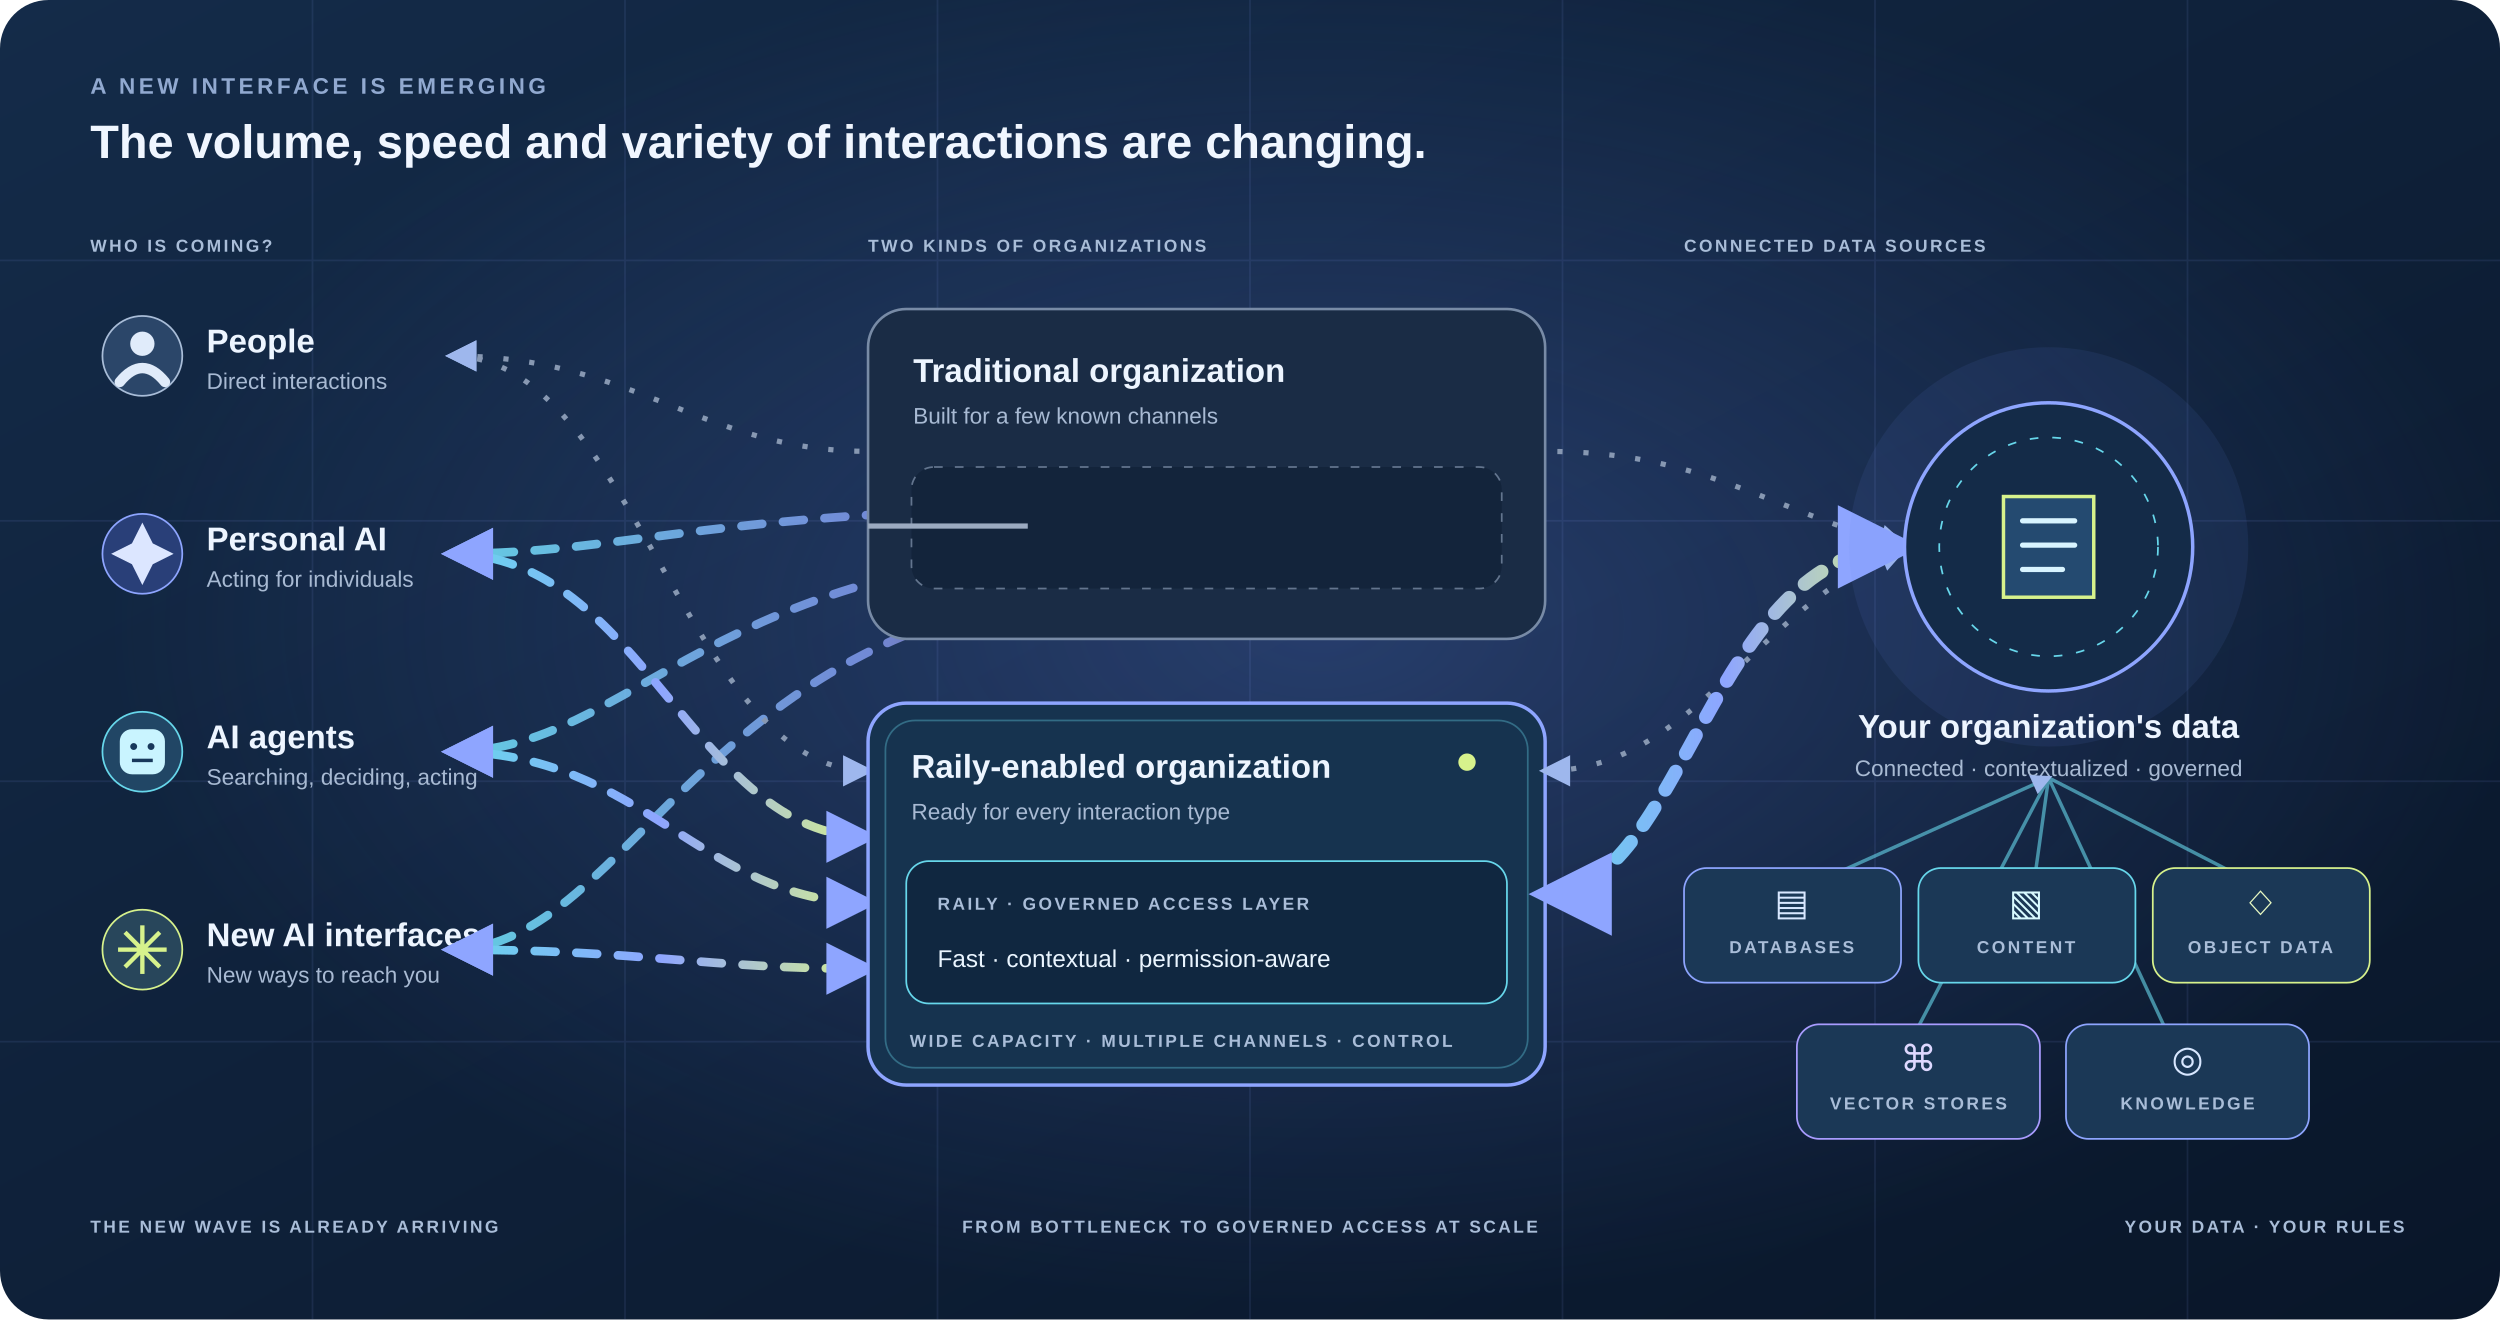
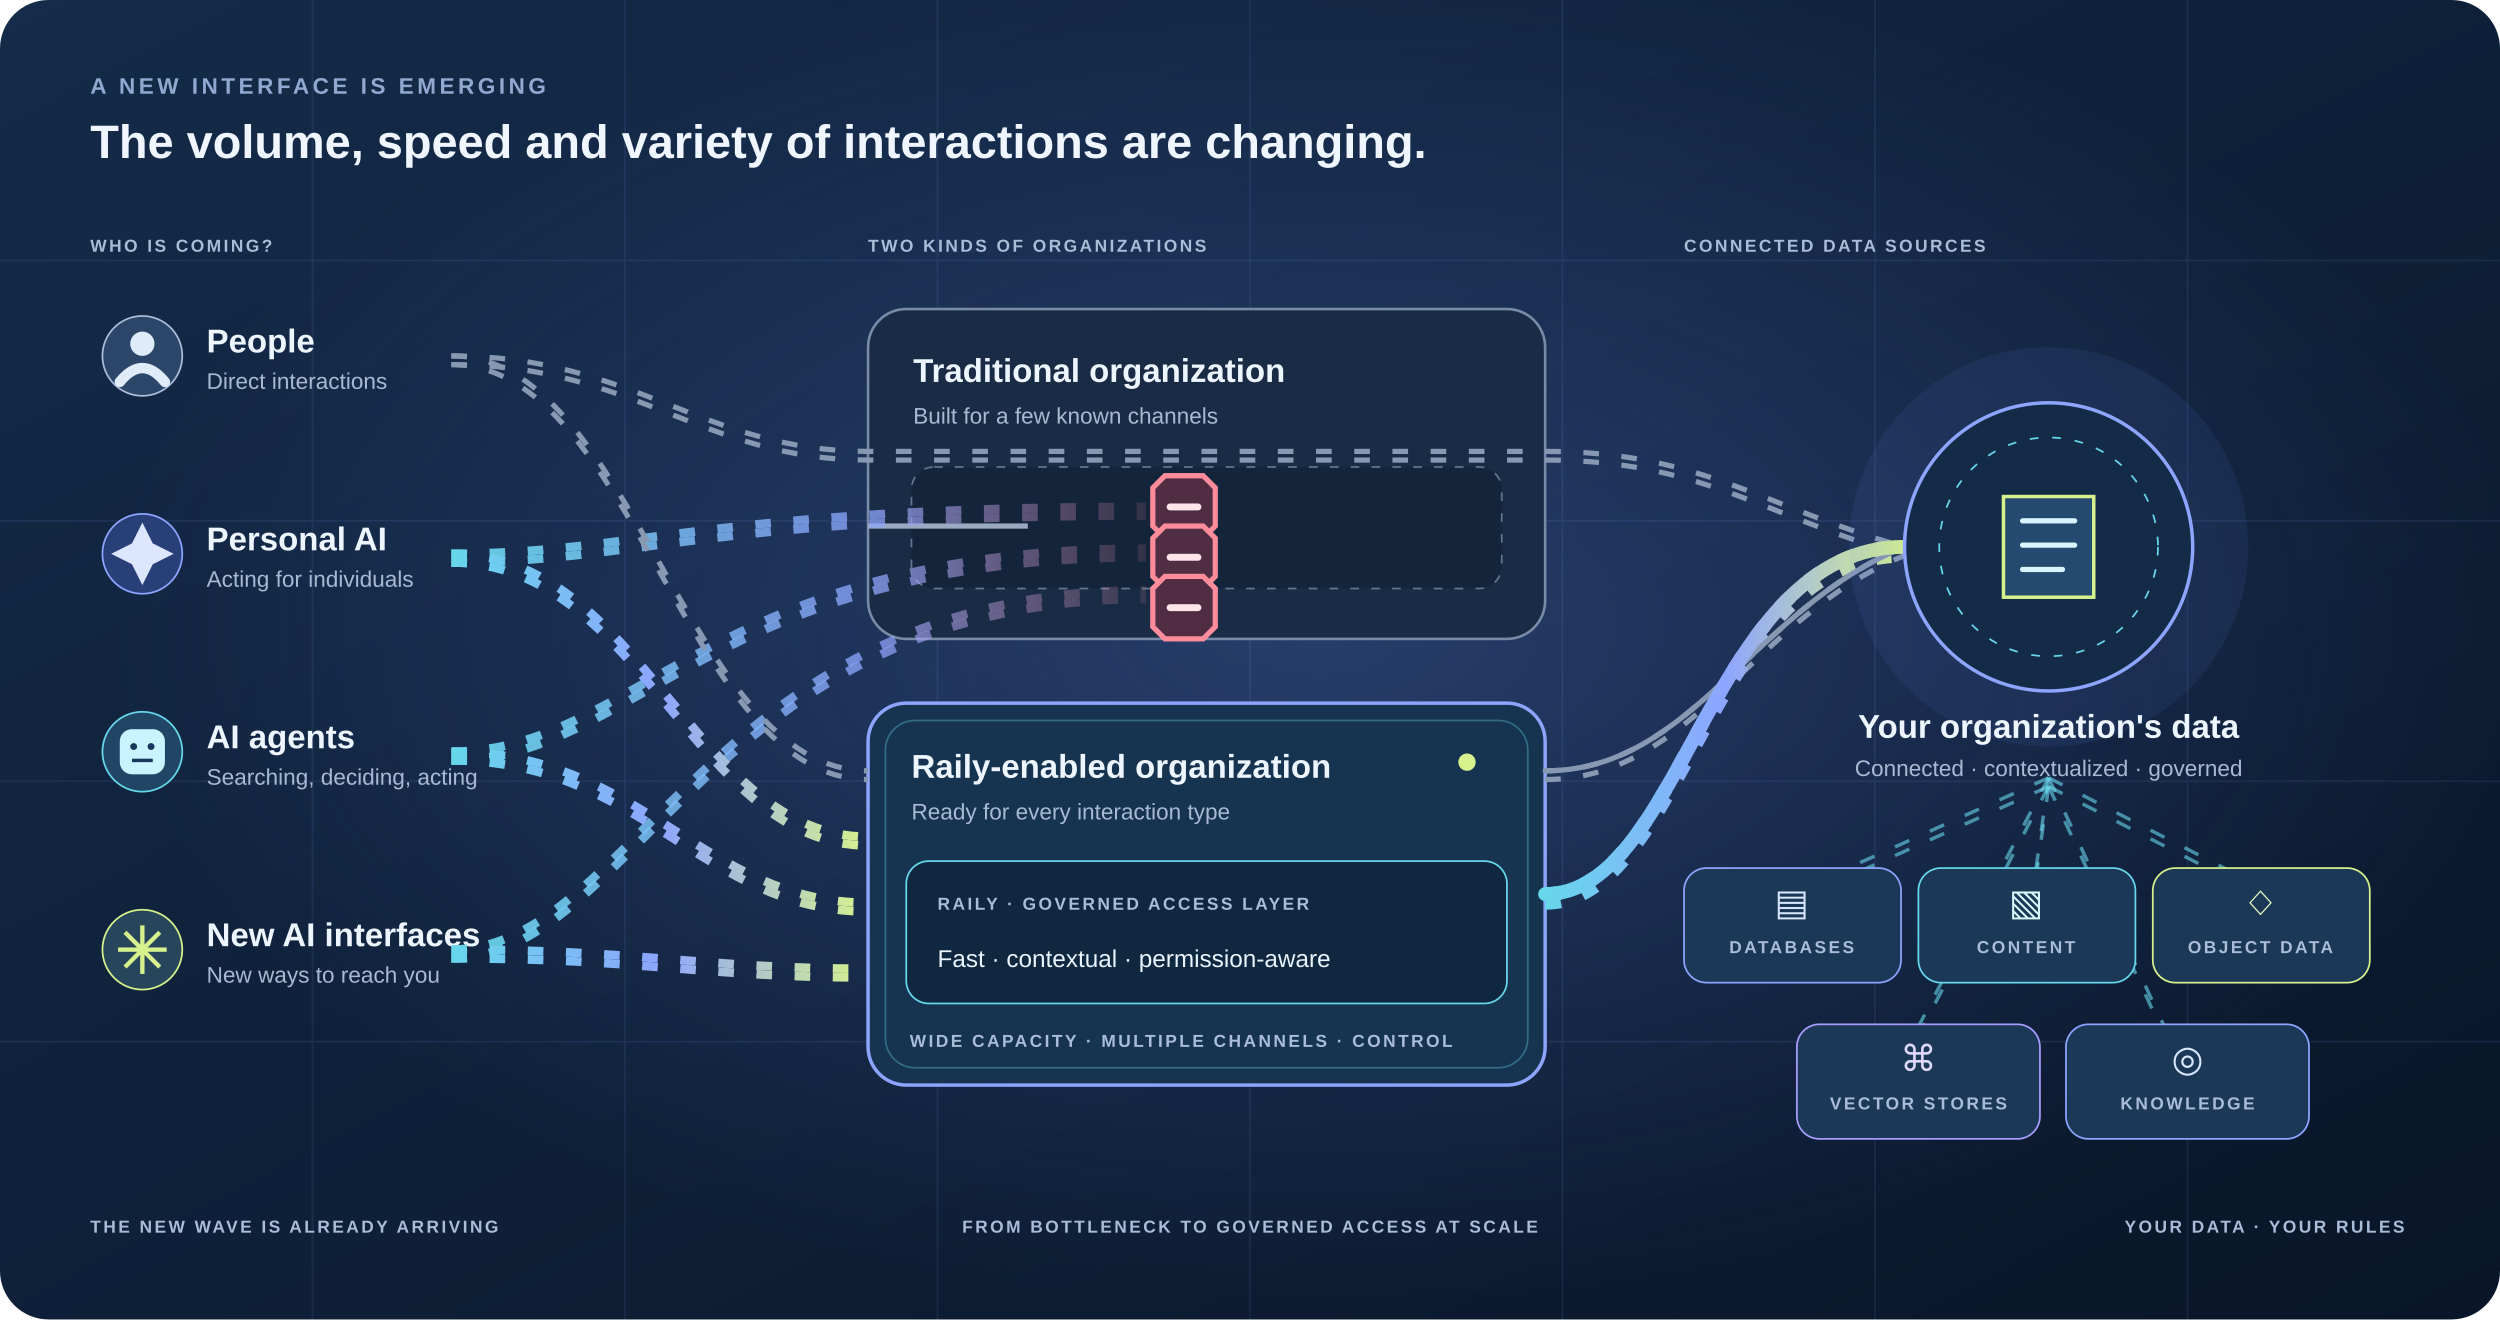
<svg xmlns="http://www.w3.org/2000/svg" viewBox="0 0 1440 760" role="img" aria-labelledby="t d">
  <defs>
    <linearGradient id="bg" x2="1" y2="1">
      <stop stop-color="#142b49" />
      <stop offset="1" stop-color="#091629" />
    </linearGradient>
    <radialGradient id="halo">
      <stop stop-color="#6688ee" stop-opacity=".28" />
      <stop offset="1" stop-color="#6688ee" stop-opacity="0" />
    </radialGradient>
    <linearGradient id="fast">
      <stop stop-color="#67d7eb" />
      <stop offset=".5" stop-color="#8ea5ff" />
      <stop offset="1" stop-color="#d7f28c" />
    </linearGradient>
    <linearGradient id="blocked" gradientUnits="userSpaceOnUse" x1="260" y1="0" x2="680" y2="0">
      <stop stop-color="#67d7eb" stop-opacity=".95" />
      <stop offset=".58" stop-color="#8ea5ff" stop-opacity=".75" />
      <stop offset="1" stop-color="#ff8c9b" stop-opacity=".06" />
    </linearGradient>
-     <marker id="arrowBlue" viewBox="0 0 10 10" refX="8" refY="5" markerWidth="6" markerHeight="6" orient="auto-start-reverse">
-       <path d="M0 0L10 5L0 10Z" fill="#9eb7ed" />
-     </marker>
-     <marker id="arrowFast" viewBox="0 0 10 10" refX="8" refY="5" markerWidth="6" markerHeight="6" orient="auto-start-reverse">
-       <path d="M0 0L10 5L0 10Z" fill="#8ea5ff" />
-     </marker>
    <style>
.cap{font:700 13px Arial;letter-spacing:2px;fill:#91a9d0}.head{font:700 19px Arial;fill:#edf5ff}.sub{font:13px Arial;fill:#a8bad3}.tiny{font:700 10px Arial;letter-spacing:1.4px;fill:#a9bdd8}
- .fast{fill:none;stroke:url(#fast);stroke-linecap:round;stroke-dasharray:12 12;animation:move 3s linear infinite}.slow{fill:none;stroke:#8798b2;stroke-width:3;stroke-dasharray:3 12;animation:move 12s linear infinite}
+ .fast{fill:none;stroke:url(#fast);stroke-linecap:round}.slow{fill:none;stroke:#8798b2;stroke-linecap:round}.traffic-a{stroke-dasharray:9 13;animation:move 2.8s linear infinite}.traffic-b{stroke-dasharray:9 13;animation:move-back 2.8s linear infinite}@keyframes move-back{to{stroke-dashoffset:192}}
@keyframes move{to{stroke-dashoffset:-192}}@media(prefers-reduced-motion:reduce){.fast,.slow{animation:none}}
</style>
  </defs>
  <rect width="1440" height="760" rx="28" fill="url(#bg)" />
  <ellipse cx="760" cy="360" rx="700" ry="390" fill="url(#halo)" />
  <g opacity=".1" stroke="#8ea5ff">
    <path d="M0 150H1440M0 300H1440M0 450H1440M0 600H1440" />
    <path d="M180 0V760M360 0V760M540 0V760M720 0V760M900 0V760M1080 0V760M1260 0V760" />
  </g>
  <text x="52" y="54" class="cap">A NEW INTERFACE IS EMERGING</text>
  <text x="52" y="91" font-family="Arial" font-size="27" font-weight="700" fill="#f0f6ff">The volume, speed and variety of interactions are changing.</text>
  <text x="52" y="145" class="tiny">WHO IS COMING?</text>
  <g font-family="Arial">
    <g transform="translate(55 178)">
      <circle cx="27" cy="27" r="23" fill="#2b4669" stroke="#a9bdd8" />
      <circle cx="27" cy="20" r="7" fill="#e0ebfa" />
      <path d="M14 42Q27 26 40 42" fill="none" stroke="#e0ebfa" stroke-width="6" stroke-linecap="round" />
      <text x="64" y="25" class="head">People</text>
      <text x="64" y="46" class="sub">Direct interactions</text>
    </g>
    <g transform="translate(55 292)">
      <circle cx="27" cy="27" r="23" fill="#293f78" stroke="#8ea5ff" />
      <path d="M27 9L33 21L45 27L33 33L27 45L21 33L9 27L21 21Z" fill="#dce6ff" />
      <text x="64" y="25" class="head">Personal AI</text>
      <text x="64" y="46" class="sub">Acting for individuals</text>
    </g>
    <g transform="translate(55 406)">
      <circle cx="27" cy="27" r="23" fill="#214665" stroke="#67d7eb" />
      <rect x="14" y="14" width="26" height="26" rx="7" fill="#c9f4ff" />
      <circle cx="22" cy="24" r="2" fill="#18385b" />
      <circle cx="32" cy="24" r="2" fill="#18385b" />
      <path d="M21 32H33" stroke="#18385b" stroke-width="2" />
      <text x="64" y="25" class="head">AI agents</text>
      <text x="64" y="46" class="sub">Searching, deciding, acting</text>
    </g>
    <g transform="translate(55 520)">
      <circle cx="27" cy="27" r="23" fill="#28465b" stroke="#d7f28c" />
      <path d="M13 27H41M27 13V41M17 17L37 37M37 17L17 37" stroke="#d7f28c" stroke-width="2.5" />
      <text x="64" y="25" class="head">New AI interfaces</text>
      <text x="64" y="46" class="sub">New ways to reach you</text>
    </g>
  </g>
-   <path class="slow" marker-start="url(#arrowBlue)" marker-end="url(#arrowBlue)" d="M260 205 C365 205 405 260 500 260 H890 C980 260 1015 292 1097 315" />
-   <path fill="none" stroke="url(#blocked)" stroke-width="5" stroke-linecap="round" stroke-dasharray="12 12" marker-start="url(#arrowFast)" d="M260 319 C365 319 410 292 660 292" />
-   <path fill="none" stroke="url(#blocked)" stroke-width="5" stroke-linecap="round" stroke-dasharray="12 12" marker-start="url(#arrowFast)" d="M260 433 C365 433 410 316 660 316" style="animation:move 3s linear infinite;animation-delay:-1s" />
-   <path fill="none" stroke="url(#blocked)" stroke-width="5" stroke-linecap="round" stroke-dasharray="12 12" marker-start="url(#arrowFast)" d="M260 547 C365 547 410 340 660 340" style="animation:move 3s linear infinite;animation-delay:-2s" />
-   <g transform="translate(682 292)">
-     <path d="M-11 -18H11L18 -11V11L11 18H-11L-18 11V-11Z" fill="#512d43" stroke="#ff8c9b" stroke-width="3" />
-     <path d="M-8 0H8" stroke="#ffe5e9" stroke-width="4" stroke-linecap="round" />
-   </g>
-   <g transform="translate(682 316)">
-     <path d="M-11 -18H11L18 -11V11L11 18H-11L-18 11V-11Z" fill="#512d43" stroke="#ff8c9b" stroke-width="3" />
-     <path d="M-8 0H8" stroke="#ffe5e9" stroke-width="4" stroke-linecap="round" />
-   </g>
-   <g transform="translate(682 340)">
-     <path d="M-11 -18H11L18 -11V11L11 18H-11L-18 11V-11Z" fill="#512d43" stroke="#ff8c9b" stroke-width="3" />
-     <path d="M-8 0H8" stroke="#ffe5e9" stroke-width="4" stroke-linecap="round" />
-   </g>
-   <path class="slow" marker-start="url(#arrowBlue)" marker-end="url(#arrowBlue)" stroke-width="3" d="M260 205 C365 205 395 444 500 444" />
-   <path class="fast" marker-start="url(#arrowFast)" marker-end="url(#arrowFast)" stroke-width="5" d="M260 319 C370 319 400 482 500 482" />
-   <path class="fast" marker-start="url(#arrowFast)" marker-end="url(#arrowFast)" stroke-width="5" d="M260 433 C370 433 405 520 500 520" style="animation-delay:-1s" />
-   <path class="fast" marker-start="url(#arrowFast)" marker-end="url(#arrowFast)" stroke-width="5" d="M260 547 C370 547 405 558 500 558" style="animation-delay:-2s" />
  <text x="500" y="145" class="tiny">TWO KINDS OF ORGANIZATIONS</text>
  <g transform="translate(500 178)">
    <rect width="390" height="190" rx="22" fill="#1a2c45" stroke="#788ba6" stroke-width="1.5" />
    <text x="26" y="42" class="head">Traditional organization</text>
    <text x="26" y="66" class="sub">Built for a few known channels</text>
    <rect x="25" y="91" width="340" height="70" rx="13" fill="#13243b" stroke="#63758e" stroke-dasharray="5 7" />
    <path d="M0 125H92" stroke="#9baac0" stroke-width="3" />
  </g>
  <g transform="translate(500 405)">
    <rect width="390" height="220" rx="22" fill="#16334f" stroke="#8ea5ff" stroke-width="2" />
    <rect x="10" y="10" width="370" height="200" rx="17" fill="none" stroke="#67d7eb" stroke-opacity=".35" />
    <circle cx="345" cy="34" r="5" fill="#d7f28c" />
    <text x="25" y="43" class="head">Raily-enabled organization</text>
    <text x="25" y="67" class="sub">Ready for every interaction type</text>
    <rect x="22" y="91" width="346" height="82" rx="13" fill="#102740" stroke="#67d7eb" />
    <text x="40" y="119" class="tiny" fill="#a4eafa">RAILY · GOVERNED ACCESS LAYER</text>
    <text x="40" y="152" font-family="Arial" font-size="14" fill="#eaf5ff">Fast · contextual · permission-aware</text>
    <text x="24" y="198" class="tiny" fill="#d7f28c">WIDE CAPACITY · MULTIPLE CHANNELS · CONTROL</text>
  </g>
+   <path class="traffic-a" d="M260 205 C365 205 405 260 500 260 H890 C980 260 1015 292 1097 315" fill="none" stroke="#8798b2" stroke-width="3" />
+   <path class="traffic-b" d="M260 205 C365 205 405 260 500 260 H890 C980 260 1015 292 1097 315" transform="translate(0 5)" fill="none" stroke="#8798b2" stroke-width="3" />
+   <path class="traffic-a" d="M260 319 C365 319 410 292 660 292" fill="none" stroke="url(#blocked)" stroke-width="5" />
+   <path class="traffic-b" d="M260 319 C365 319 410 292 660 292" transform="translate(0 5)" fill="none" stroke="url(#blocked)" stroke-width="5" />
+   <path class="traffic-a" d="M260 433 C365 433 410 316 660 316" fill="none" stroke="url(#blocked)" stroke-width="5" style="animation-delay:-.9s" />
+   <path class="traffic-b" d="M260 433 C365 433 410 316 660 316" transform="translate(0 5)" fill="none" stroke="url(#blocked)" stroke-width="5" style="animation-delay:-.9s" />
+   <path class="traffic-a" d="M260 547 C365 547 410 340 660 340" fill="none" stroke="url(#blocked)" stroke-width="5" style="animation-delay:-1.8s" />
+   <path class="traffic-b" d="M260 547 C365 547 410 340 660 340" transform="translate(0 5)" fill="none" stroke="url(#blocked)" stroke-width="5" style="animation-delay:-1.8s" />
+   <g transform="translate(682 292)">
+     <path d="M-11 -18H11L18 -11V11L11 18H-11L-18 11V-11Z" fill="#512d43" stroke="#ff8c9b" stroke-width="3" />
+     <path d="M-8 0H8" stroke="#ffe5e9" stroke-width="4" stroke-linecap="round" />
+   </g>
+   <g transform="translate(682 321)">
+     <path d="M-11 -18H11L18 -11V11L11 18H-11L-18 11V-11Z" fill="#512d43" stroke="#ff8c9b" stroke-width="3" />
+     <path d="M-8 0H8" stroke="#ffe5e9" stroke-width="4" stroke-linecap="round" />
+   </g>
+   <g transform="translate(682 350)">
+     <path d="M-11 -18H11L18 -11V11L11 18H-11L-18 11V-11Z" fill="#512d43" stroke="#ff8c9b" stroke-width="3" />
+     <path d="M-8 0H8" stroke="#ffe5e9" stroke-width="4" stroke-linecap="round" />
+   </g>
+   <path class="traffic-a" d="M260 205 C365 205 395 444 500 444" fill="none" stroke="#8798b2" stroke-width="3" />
+   <path class="traffic-b" d="M260 205 C365 205 395 444 500 444" transform="translate(0 5)" fill="none" stroke="#8798b2" stroke-width="3" />
+   <path class="traffic-a" d="M260 319 C370 319 400 482 500 482" fill="none" stroke="url(#fast)" stroke-width="5" />
+   <path class="traffic-b" d="M260 319 C370 319 400 482 500 482" transform="translate(0 5)" fill="none" stroke="url(#fast)" stroke-width="5" />
+   <path class="traffic-a" d="M260 433 C370 433 405 520 500 520" fill="none" stroke="url(#fast)" stroke-width="5" style="animation-delay:-.9s" />
+   <path class="traffic-b" d="M260 433 C370 433 405 520 500 520" transform="translate(0 5)" fill="none" stroke="url(#fast)" stroke-width="5" style="animation-delay:-.9s" />
+   <path class="traffic-a" d="M260 547 C370 547 405 558 500 558" fill="none" stroke="url(#fast)" stroke-width="5" style="animation-delay:-1.8s" />
+   <path class="traffic-b" d="M260 547 C370 547 405 558 500 558" transform="translate(0 5)" fill="none" stroke="url(#fast)" stroke-width="5" style="animation-delay:-1.8s" />
+   <path class="traffic-a" d="M890 444 C975 444 1010 350 1097 315" fill="none" stroke="#8798b2" stroke-width="3" />
+   <path class="traffic-b" d="M890 444 C975 444 1010 350 1097 315" transform="translate(0 5)" fill="none" stroke="#8798b2" stroke-width="3" />
+   <path class="traffic-a" d="M890 515 C970 515 985 315 1097 315" fill="none" stroke="url(#fast)" stroke-width="8" />
+   <path class="traffic-b" d="M890 515 C970 515 985 315 1097 315" transform="translate(0 5)" fill="none" stroke="url(#fast)" stroke-width="8" />
  <path class="slow" marker-start="url(#arrowBlue)" marker-end="url(#arrowBlue)" stroke-width="3" d="M890 444 C975 444 1010 350 1097 315" />
  <path class="fast" marker-start="url(#arrowFast)" marker-end="url(#arrowFast)" stroke-width="8" d="M890 515 C970 515 985 315 1097 315" />
  <text x="970" y="145" class="tiny">CONNECTED DATA SOURCES</text>
  <g transform="translate(1030 190)">
    <circle cx="150" cy="125" r="115" fill="#6889e8" opacity=".09" />
    <circle cx="150" cy="125" r="83" fill="#142b48" stroke="#8ea5ff" stroke-width="2" />
    <circle cx="150" cy="125" r="63" fill="none" stroke="#67d7eb" stroke-dasharray="5 8" />
    <path d="M124 96H176V154H124Z" fill="#244a70" stroke="#d7f28c" stroke-width="2" />
    <path d="M135 110H165M135 124H165M135 138H158" stroke="#d8f4ff" stroke-width="3" stroke-linecap="round" />
    <text x="150" y="235" text-anchor="middle" class="head">Your organization's data</text>
    <text x="150" y="257" text-anchor="middle" class="sub">Connected · contextualized · governed</text>
  </g>
-   <g stroke="#67d7eb" stroke-opacity=".6" fill="none" stroke-width="2" marker-start="url(#arrowBlue)" marker-end="url(#arrowBlue)">
-     <path d="M1180 448L1020 520M1180 448L1170 520M1180 448L1320 520M1180 448L1090 620M1180 448L1260 620" />
+   <g>
+     <path class="traffic-a" d="M1180 448L1020 520" fill="none" stroke="#67d7eb" stroke-width="2" opacity=".6" />
+     <path class="traffic-b" d="M1180 448L1020 520" transform="translate(0 5)" fill="none" stroke="#67d7eb" stroke-width="2" opacity=".6" />
+     <path class="traffic-a" d="M1180 448L1170 520" fill="none" stroke="#67d7eb" stroke-width="2" opacity=".6" />
+     <path class="traffic-b" d="M1180 448L1170 520" transform="translate(0 5)" fill="none" stroke="#67d7eb" stroke-width="2" opacity=".6" />
+     <path class="traffic-a" d="M1180 448L1320 520" fill="none" stroke="#67d7eb" stroke-width="2" opacity=".6" />
+     <path class="traffic-b" d="M1180 448L1320 520" transform="translate(0 5)" fill="none" stroke="#67d7eb" stroke-width="2" opacity=".6" />
+     <path class="traffic-a" d="M1180 448L1090 620" fill="none" stroke="#67d7eb" stroke-width="2" opacity=".6" />
+     <path class="traffic-b" d="M1180 448L1090 620" transform="translate(0 5)" fill="none" stroke="#67d7eb" stroke-width="2" opacity=".6" />
+     <path class="traffic-a" d="M1180 448L1260 620" fill="none" stroke="#67d7eb" stroke-width="2" opacity=".6" />
+     <path class="traffic-b" d="M1180 448L1260 620" transform="translate(0 5)" fill="none" stroke="#67d7eb" stroke-width="2" opacity=".6" />
  </g>
  <g font-family="Arial">
    <g transform="translate(970 500)">
      <rect width="125" height="66" rx="13" fill="#1b3856" stroke="#8ea5ff" />
      <text x="62" y="27" text-anchor="middle" font-size="21" fill="#d8e7ff">▤</text>
      <text x="62" y="49" text-anchor="middle" class="tiny">DATABASES</text>
    </g>
    <g transform="translate(1105 500)">
      <rect width="125" height="66" rx="13" fill="#1b3856" stroke="#67d7eb" />
      <text x="62" y="27" text-anchor="middle" font-size="21" fill="#d8faff">▧</text>
      <text x="62" y="49" text-anchor="middle" class="tiny">CONTENT</text>
    </g>
    <g transform="translate(1240 500)">
      <rect width="125" height="66" rx="13" fill="#1b3856" stroke="#d7f28c" />
      <text x="62" y="27" text-anchor="middle" font-size="21" fill="#e7f8c2">◇</text>
      <text x="62" y="49" text-anchor="middle" class="tiny">OBJECT DATA</text>
    </g>
    <g transform="translate(1035 590)">
      <rect width="140" height="66" rx="13" fill="#1b3856" stroke="#a99cff" />
      <text x="70" y="27" text-anchor="middle" font-size="21" fill="#ded8ff">⌘</text>
      <text x="70" y="49" text-anchor="middle" class="tiny">VECTOR STORES</text>
    </g>
    <g transform="translate(1190 590)">
      <rect width="140" height="66" rx="13" fill="#1b3856" stroke="#8ea5ff" />
      <text x="70" y="27" text-anchor="middle" font-size="21" fill="#d8e7ff">◎</text>
      <text x="70" y="49" text-anchor="middle" class="tiny">KNOWLEDGE</text>
    </g>
  </g>
  <text x="52" y="710" class="tiny">THE NEW WAVE IS ALREADY ARRIVING</text>
  <text x="720" y="710" text-anchor="middle" class="tiny">FROM BOTTLENECK TO GOVERNED ACCESS AT SCALE</text>
  <text x="1385" y="710" text-anchor="end" class="tiny">YOUR DATA · YOUR RULES</text>
</svg>
